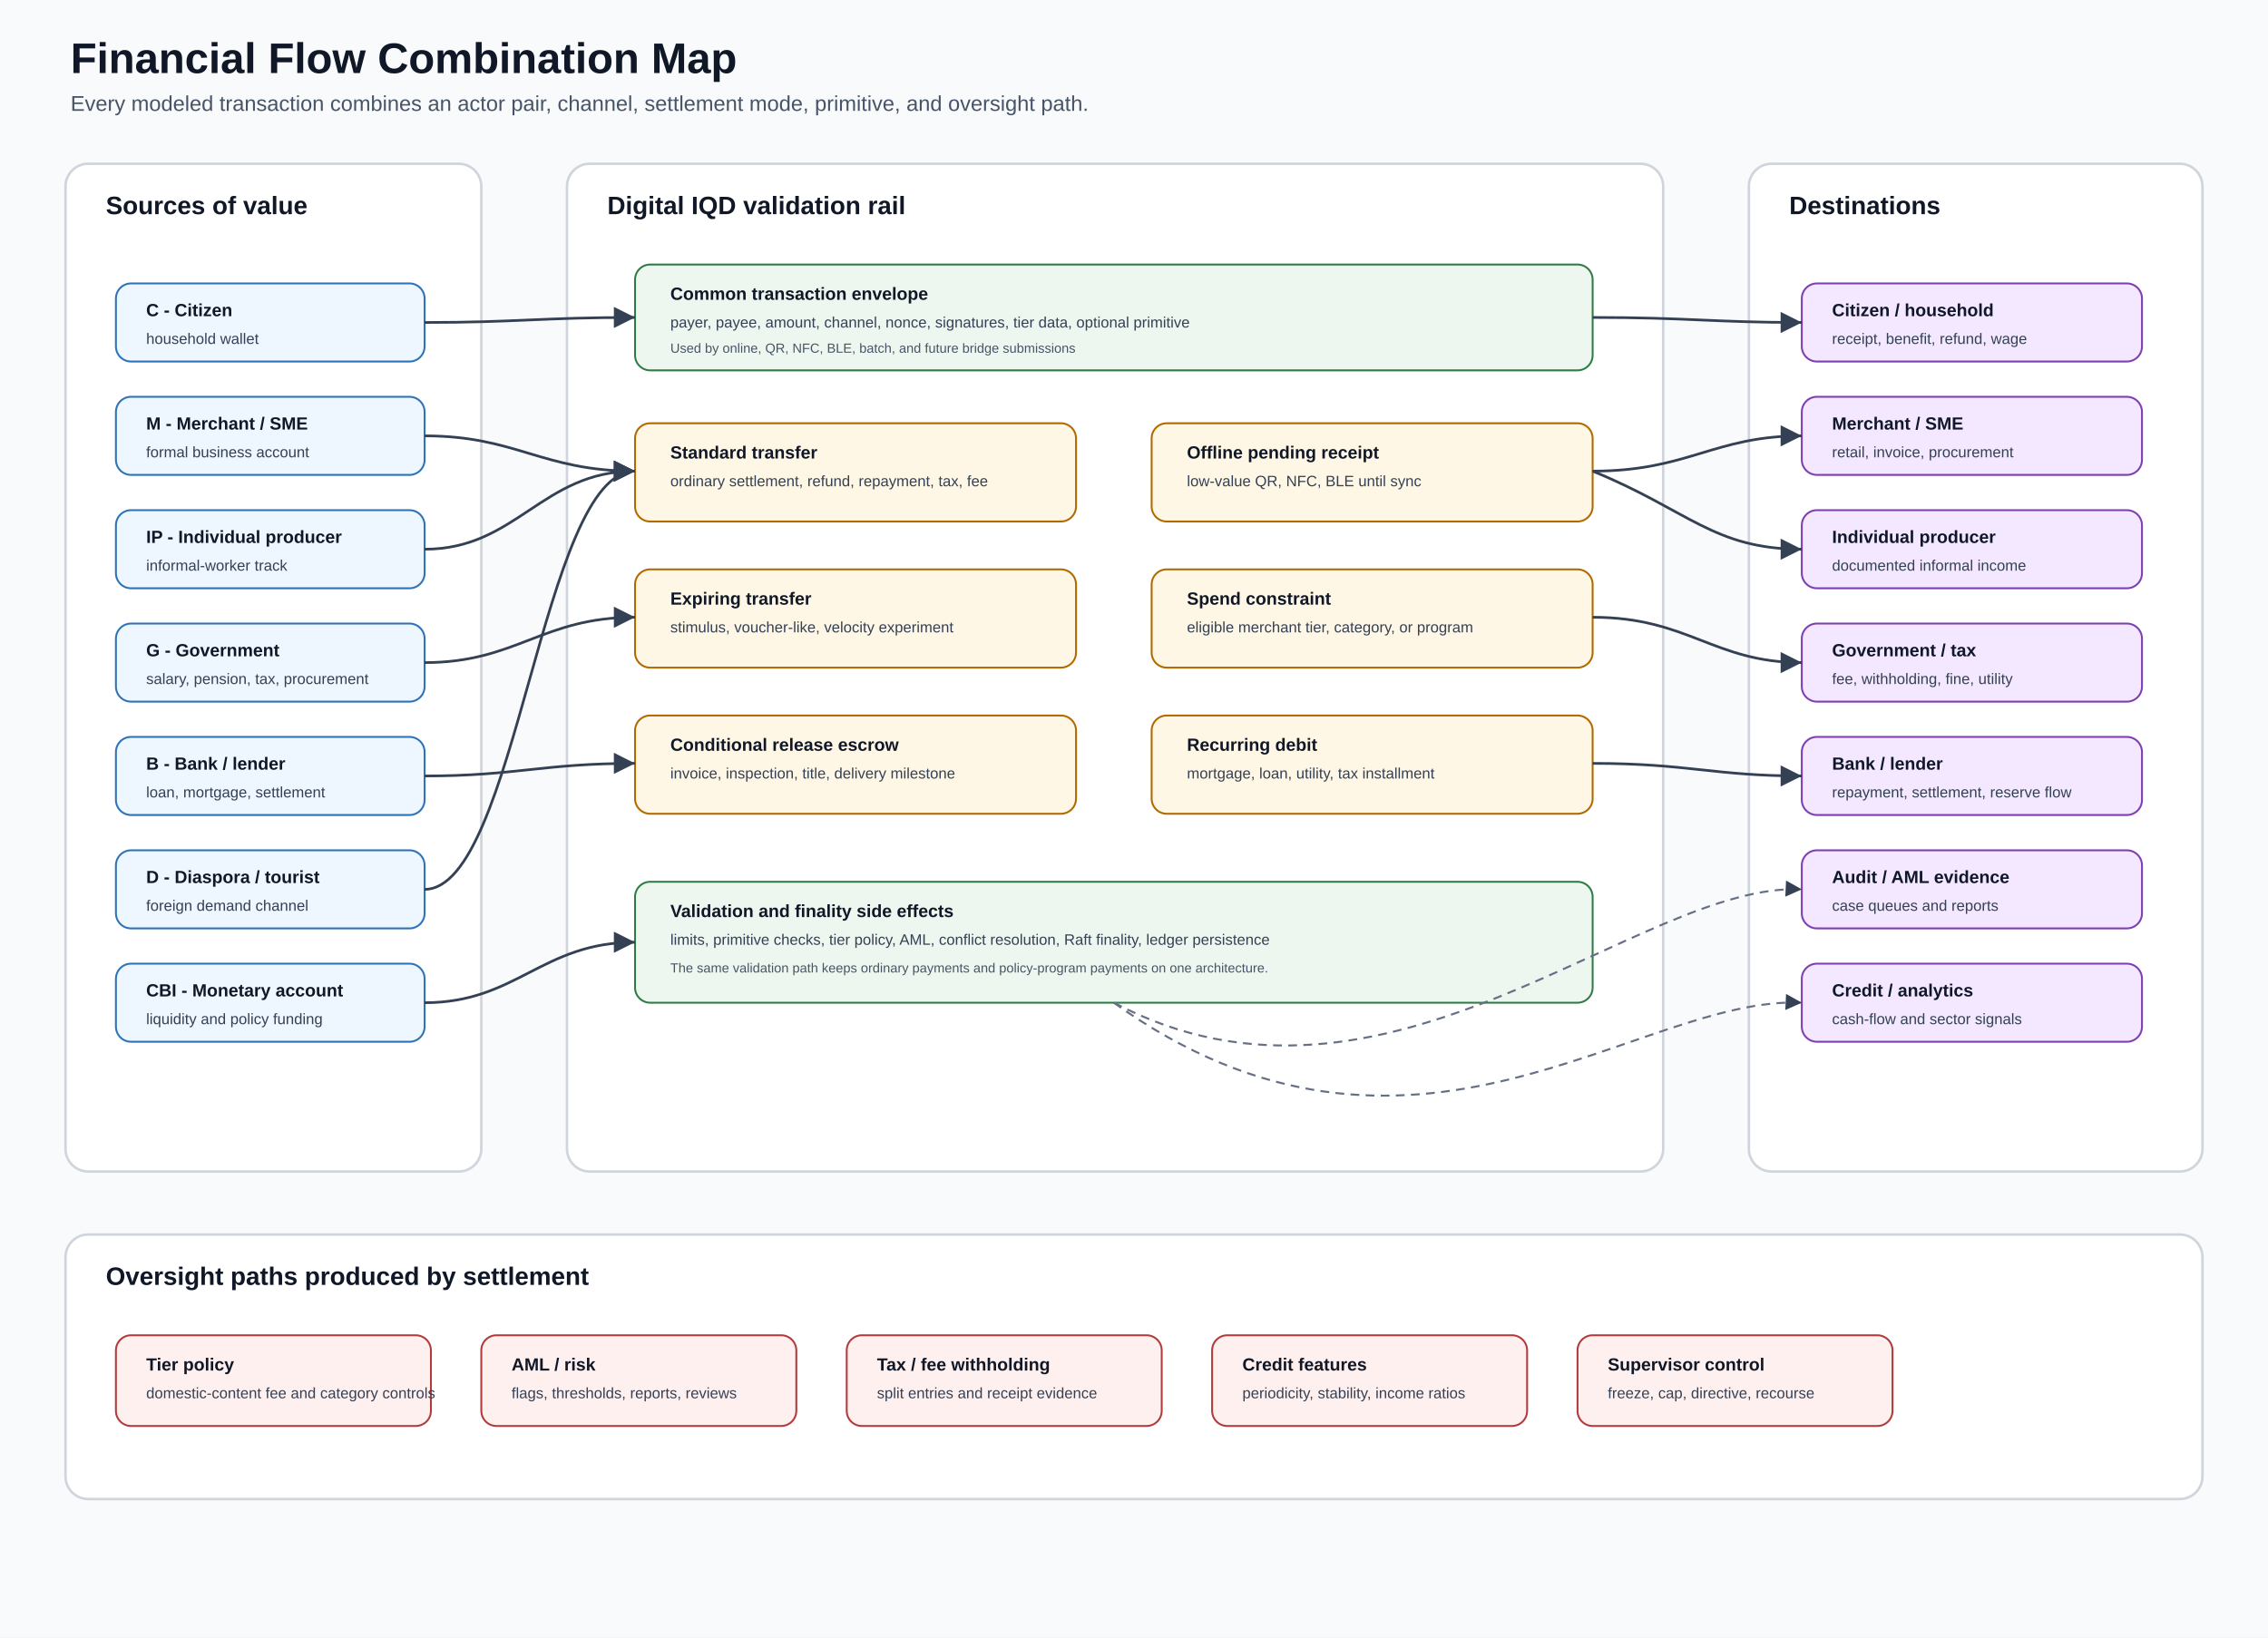
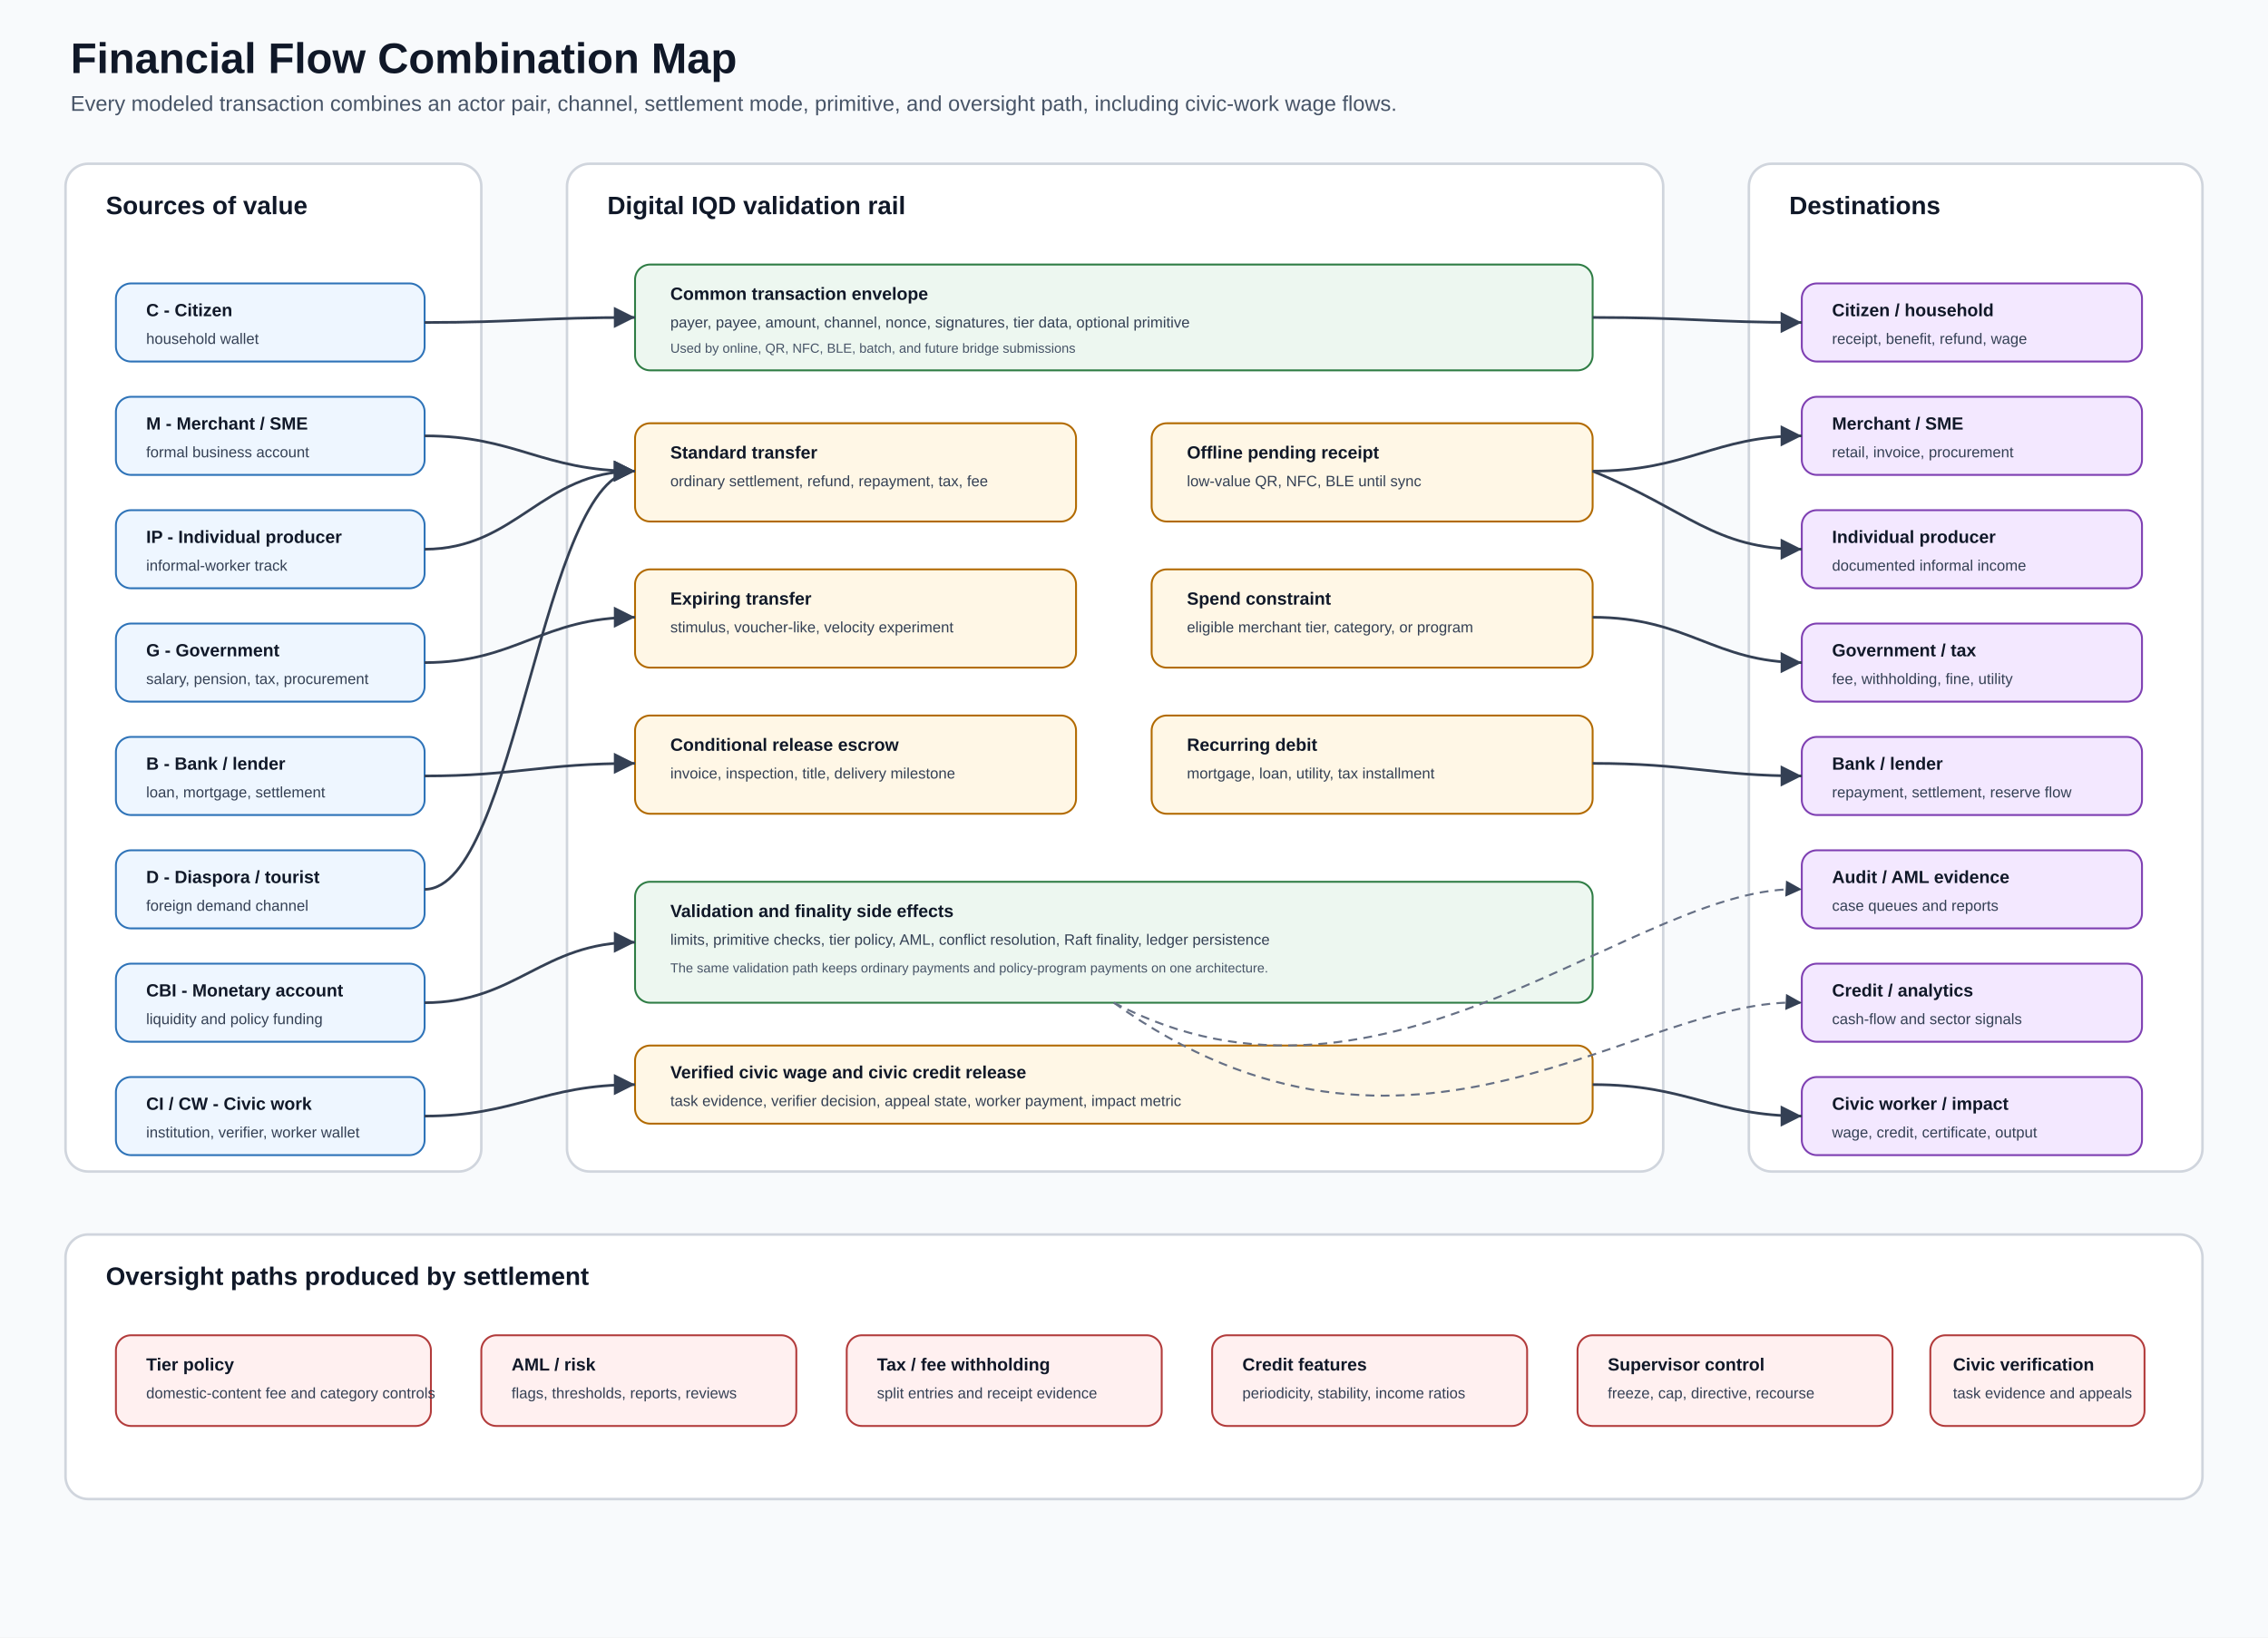
<svg xmlns="http://www.w3.org/2000/svg" width="1800" height="1300" viewBox="0 0 1800 1300" role="img" aria-labelledby="title desc">
  <defs>
    <marker id="arrow" markerWidth="12" markerHeight="12" refX="10" refY="6" orient="auto" markerUnits="strokeWidth">
      <path d="M2,2 L10,6 L2,10 Z" fill="#344054" />
    </marker>
    <style>
      .bg { fill: #f8fafc; }
      .title { font: 700 34px Arial, sans-serif; fill: #101828; }
      .subtitle { font: 400 17px Arial, sans-serif; fill: #475467; }
      .zone { fill: #ffffff; stroke: #d0d5dd; stroke-width: 2; rx: 18; }
      .zone-title { font: 700 20px Arial, sans-serif; fill: #101828; }
      .box { stroke-width: 1.5; rx: 12; }
      .actor { fill: #eef6ff; stroke: #2e73b8; }
      .rail { fill: #edf7f0; stroke: #2f7d45; }
      .primitive { fill: #fff7e6; stroke: #b26a00; }
      .side { fill: #fff0f0; stroke: #b23b3b; }
      .out { fill: #f3e8ff; stroke: #7e3fb2; }
      .title-text { font: 700 14px Arial, sans-serif; fill: #101828; }
      .text { font: 400 12px Arial, sans-serif; fill: #344054; }
      .tiny { font: 400 10.5px Arial, sans-serif; fill: #475467; }
      .arrow { stroke: #344054; stroke-width: 2.1; fill: none; marker-end: url(#arrow); }
      .arrow-soft { stroke: #667085; stroke-width: 1.6; fill: none; marker-end: url(#arrow); stroke-dasharray: 7 5; }
      .divider { stroke: #d0d5dd; stroke-width: 1.2; }
    </style>
  </defs>
  <rect class="bg" width="1800" height="1300" />
  <text class="title" x="56" y="58">Financial Flow Combination Map</text>
-   <text class="subtitle" x="56" y="88">Every modeled transaction combines an actor pair, channel, settlement mode, primitive, and oversight path.</text>
+   <text class="subtitle" x="56" y="88">Every modeled transaction combines an actor pair, channel, settlement mode, primitive, and oversight path, including civic-work wage flows.</text>
  <rect class="zone" x="52" y="130" width="330" height="800" />
  <text class="zone-title" x="84" y="170">Sources of value</text>
  <rect class="box actor" x="92" y="225" width="245" height="62" />
  <text class="title-text" x="116" y="251">C - Citizen</text>
  <text class="text" x="116" y="273">household wallet</text>
  <rect class="box actor" x="92" y="315" width="245" height="62" />
  <text class="title-text" x="116" y="341">M - Merchant / SME</text>
  <text class="text" x="116" y="363">formal business account</text>
  <rect class="box actor" x="92" y="405" width="245" height="62" />
  <text class="title-text" x="116" y="431">IP - Individual producer</text>
  <text class="text" x="116" y="453">informal-worker track</text>
  <rect class="box actor" x="92" y="495" width="245" height="62" />
  <text class="title-text" x="116" y="521">G - Government</text>
  <text class="text" x="116" y="543">salary, pension, tax, procurement</text>
  <rect class="box actor" x="92" y="585" width="245" height="62" />
  <text class="title-text" x="116" y="611">B - Bank / lender</text>
  <text class="text" x="116" y="633">loan, mortgage, settlement</text>
  <rect class="box actor" x="92" y="675" width="245" height="62" />
  <text class="title-text" x="116" y="701">D - Diaspora / tourist</text>
  <text class="text" x="116" y="723">foreign demand channel</text>
  <rect class="box actor" x="92" y="765" width="245" height="62" />
  <text class="title-text" x="116" y="791">CBI - Monetary account</text>
  <text class="text" x="116" y="813">liquidity and policy funding</text>
+   <rect class="box actor" x="92" y="855" width="245" height="62" />
+   <text class="title-text" x="116" y="881">CI / CW - Civic work</text>
+   <text class="text" x="116" y="903">institution, verifier, worker wallet</text>
  <rect class="zone" x="450" y="130" width="870" height="800" />
  <text class="zone-title" x="482" y="170">Digital IQD validation rail</text>
  <rect class="box rail" x="504" y="210" width="760" height="84" />
  <text class="title-text" x="532" y="238">Common transaction envelope</text>
  <text class="text" x="532" y="260">payer, payee, amount, channel, nonce, signatures, tier data, optional primitive</text>
  <text class="tiny" x="532" y="280">Used by online, QR, NFC, BLE, batch, and future bridge submissions</text>
  <rect class="box primitive" x="504" y="336" width="350" height="78" />
  <text class="title-text" x="532" y="364">Standard transfer</text>
  <text class="text" x="532" y="386">ordinary settlement, refund, repayment, tax, fee</text>
  <rect class="box primitive" x="914" y="336" width="350" height="78" />
  <text class="title-text" x="942" y="364">Offline pending receipt</text>
  <text class="text" x="942" y="386">low-value QR, NFC, BLE until sync</text>
  <rect class="box primitive" x="504" y="452" width="350" height="78" />
  <text class="title-text" x="532" y="480">Expiring transfer</text>
  <text class="text" x="532" y="502">stimulus, voucher-like, velocity experiment</text>
  <rect class="box primitive" x="914" y="452" width="350" height="78" />
  <text class="title-text" x="942" y="480">Spend constraint</text>
  <text class="text" x="942" y="502">eligible merchant tier, category, or program</text>
  <rect class="box primitive" x="504" y="568" width="350" height="78" />
  <text class="title-text" x="532" y="596">Conditional release escrow</text>
  <text class="text" x="532" y="618">invoice, inspection, title, delivery milestone</text>
  <rect class="box primitive" x="914" y="568" width="350" height="78" />
  <text class="title-text" x="942" y="596">Recurring debit</text>
  <text class="text" x="942" y="618">mortgage, loan, utility, tax installment</text>
  <rect class="box rail" x="504" y="700" width="760" height="96" />
  <text class="title-text" x="532" y="728">Validation and finality side effects</text>
  <text class="text" x="532" y="750">limits, primitive checks, tier policy, AML, conflict resolution, Raft finality, ledger persistence</text>
  <text class="tiny" x="532" y="772">The same validation path keeps ordinary payments and policy-program payments on one architecture.</text>
+   <rect class="box primitive" x="504" y="830" width="760" height="62" />
+   <text class="title-text" x="532" y="856">Verified civic wage and civic credit release</text>
+   <text class="text" x="532" y="878">task evidence, verifier decision, appeal state, worker payment, impact metric</text>
  <rect class="zone" x="1388" y="130" width="360" height="800" />
  <text class="zone-title" x="1420" y="170">Destinations</text>
  <rect class="box out" x="1430" y="225" width="270" height="62" />
  <text class="title-text" x="1454" y="251">Citizen / household</text>
  <text class="text" x="1454" y="273">receipt, benefit, refund, wage</text>
  <rect class="box out" x="1430" y="315" width="270" height="62" />
  <text class="title-text" x="1454" y="341">Merchant / SME</text>
  <text class="text" x="1454" y="363">retail, invoice, procurement</text>
  <rect class="box out" x="1430" y="405" width="270" height="62" />
  <text class="title-text" x="1454" y="431">Individual producer</text>
  <text class="text" x="1454" y="453">documented informal income</text>
  <rect class="box out" x="1430" y="495" width="270" height="62" />
  <text class="title-text" x="1454" y="521">Government / tax</text>
  <text class="text" x="1454" y="543">fee, withholding, fine, utility</text>
  <rect class="box out" x="1430" y="585" width="270" height="62" />
  <text class="title-text" x="1454" y="611">Bank / lender</text>
  <text class="text" x="1454" y="633">repayment, settlement, reserve flow</text>
  <rect class="box out" x="1430" y="675" width="270" height="62" />
  <text class="title-text" x="1454" y="701">Audit / AML evidence</text>
  <text class="text" x="1454" y="723">case queues and reports</text>
  <rect class="box out" x="1430" y="765" width="270" height="62" />
  <text class="title-text" x="1454" y="791">Credit / analytics</text>
  <text class="text" x="1454" y="813">cash-flow and sector signals</text>
+   <rect class="box out" x="1430" y="855" width="270" height="62" />
+   <text class="title-text" x="1454" y="881">Civic worker / impact</text>
+   <text class="text" x="1454" y="903">wage, credit, certificate, output</text>
  <path class="arrow" d="M337 256 C410 256 430 252 504 252" />
  <path class="arrow" d="M337 346 C410 346 430 374 504 374" />
  <path class="arrow" d="M337 436 C410 436 430 374 504 374" />
  <path class="arrow" d="M337 526 C410 526 430 490 504 490" />
  <path class="arrow" d="M337 616 C410 616 430 606 504 606" />
  <path class="arrow" d="M337 706 C410 706 430 374 504 374" />
  <path class="arrow" d="M337 796 C410 796 430 748 504 748" />
+   <path class="arrow" d="M337 886 C410 886 430 861 504 861" />
  <path class="arrow" d="M1264 252 C1340 252 1360 256 1430 256" />
  <path class="arrow" d="M1264 374 C1340 374 1360 346 1430 346" />
  <path class="arrow" d="M1264 374 C1340 405 1360 436 1430 436" />
  <path class="arrow" d="M1264 490 C1340 490 1360 526 1430 526" />
  <path class="arrow" d="M1264 606 C1340 606 1360 616 1430 616" />
  <path class="arrow-soft" d="M884 796 C1100 910 1300 700 1430 706" />
  <path class="arrow-soft" d="M884 796 C1120 965 1300 790 1430 796" />
+   <path class="arrow" d="M1264 861 C1340 861 1360 886 1430 886" />
  <rect class="zone" x="52" y="980" width="1696" height="210" />
  <text class="zone-title" x="84" y="1020">Oversight paths produced by settlement</text>
  <rect class="box side" x="92" y="1060" width="250" height="72" />
  <text class="title-text" x="116" y="1088">Tier policy</text>
  <text class="text" x="116" y="1110">domestic-content fee and category controls</text>
  <rect class="box side" x="382" y="1060" width="250" height="72" />
  <text class="title-text" x="406" y="1088">AML / risk</text>
  <text class="text" x="406" y="1110">flags, thresholds, reports, reviews</text>
  <rect class="box side" x="672" y="1060" width="250" height="72" />
  <text class="title-text" x="696" y="1088">Tax / fee withholding</text>
  <text class="text" x="696" y="1110">split entries and receipt evidence</text>
  <rect class="box side" x="962" y="1060" width="250" height="72" />
  <text class="title-text" x="986" y="1088">Credit features</text>
  <text class="text" x="986" y="1110">periodicity, stability, income ratios</text>
  <rect class="box side" x="1252" y="1060" width="250" height="72" />
  <text class="title-text" x="1276" y="1088">Supervisor control</text>
  <text class="text" x="1276" y="1110">freeze, cap, directive, recourse</text>
+   <rect class="box side" x="1532" y="1060" width="170" height="72" />
+   <text class="title-text" x="1550" y="1088">Civic verification</text>
+   <text class="text" x="1550" y="1110">task evidence and appeals</text>
</svg>
